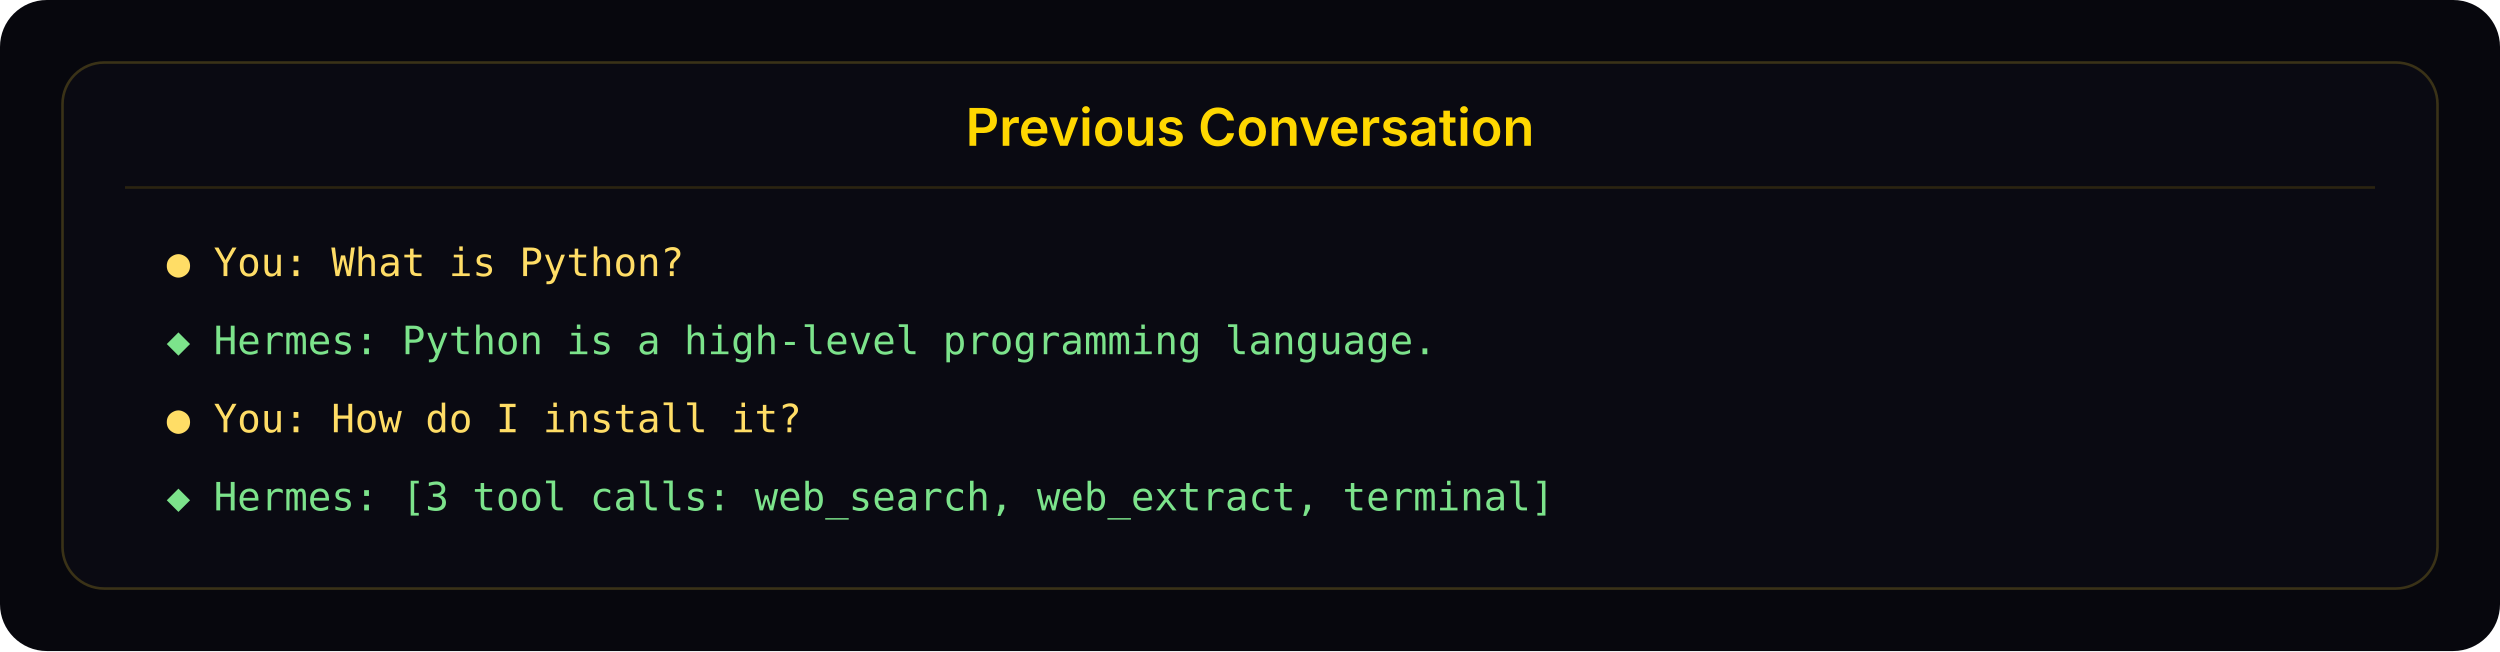
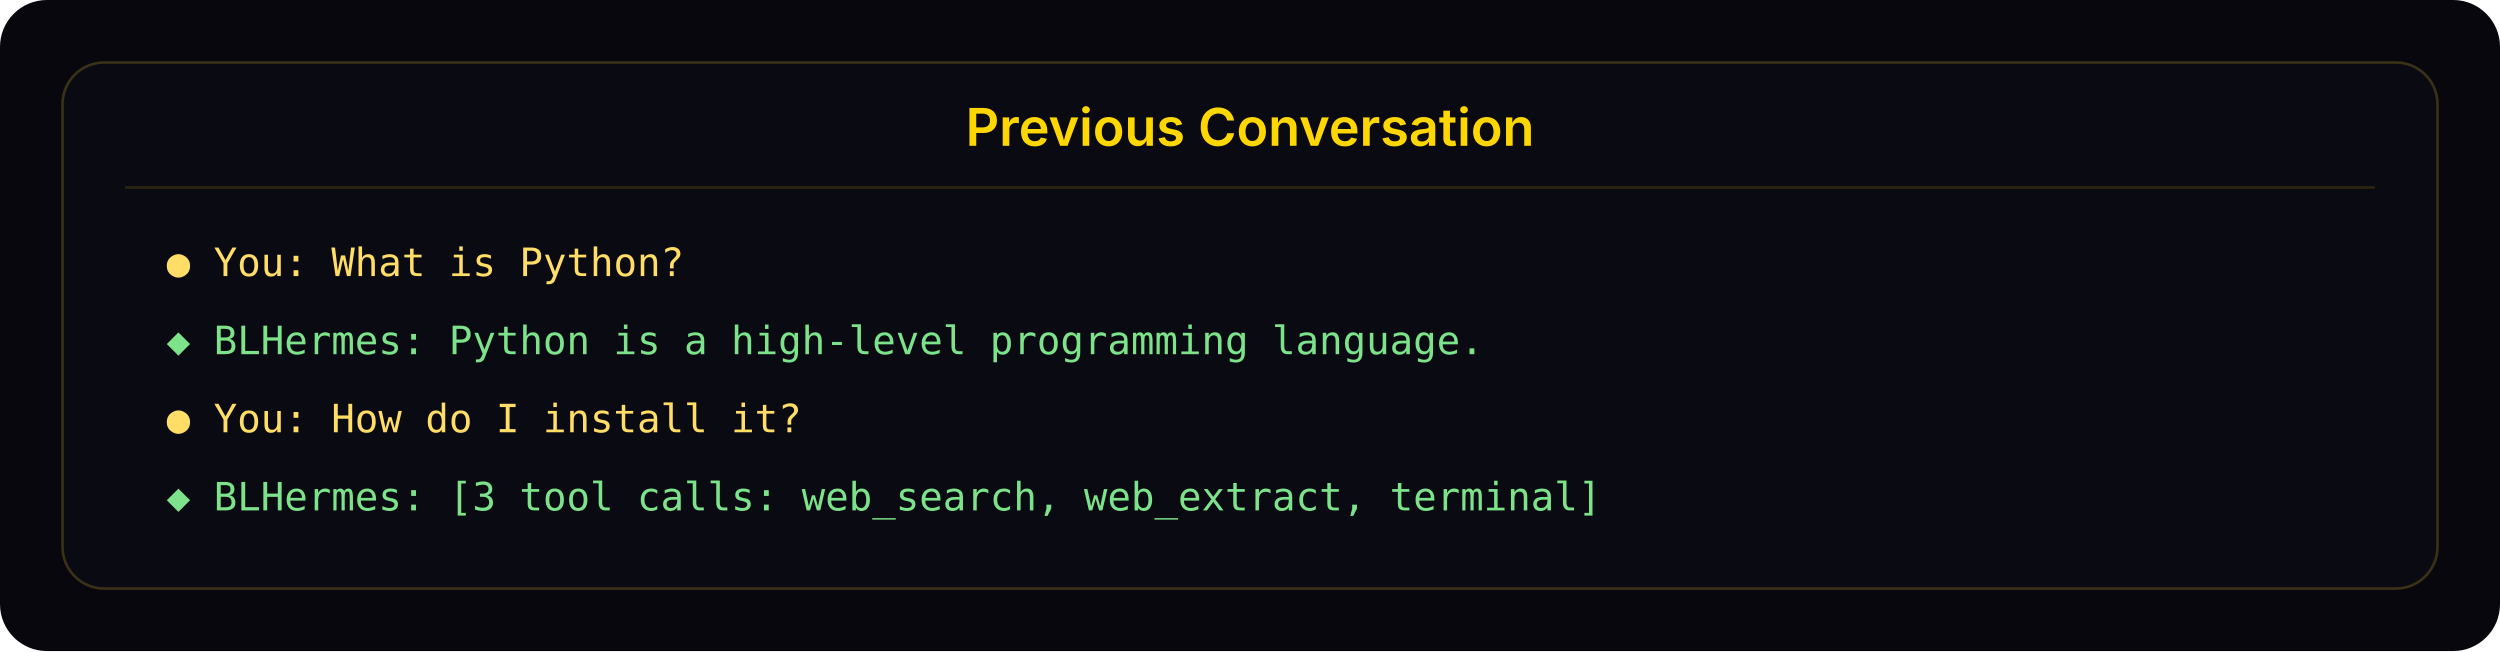
<svg xmlns="http://www.w3.org/2000/svg" width="960" height="250" viewBox="0 0 960 250" role="img" aria-labelledby="title desc">
  <rect width="960" height="250" rx="18" fill="#07070d" />
  <rect x="24" y="24" width="912" height="202" rx="16" fill="#0a0a12" stroke="#3a3217" />
  <text x="480" y="56" text-anchor="middle" fill="#ffd700" font-family="Inter, sans-serif" font-size="20" font-weight="600">Previous Conversation</text>
  <line x1="48" y1="72" x2="912" y2="72" stroke="#2b2410" />
  <text x="64" y="106" fill="#ffdd66" font-family="JetBrains Mono, monospace" font-size="15">● You: What is Python?</text>
-   <text x="64" y="136" fill="#7ce38b" font-family="JetBrains Mono, monospace" font-size="15">◆ Hermes: Python is a high-level programming language.</text>
+   <text x="64" y="136" fill="#7ce38b" font-family="JetBrains Mono, monospace" font-size="15">◆ BLHermes: Python is a high-level programming language.</text>
  <text x="64" y="166" fill="#ffdd66" font-family="JetBrains Mono, monospace" font-size="15">● You: How do I install it?</text>
-   <text x="64" y="196" fill="#7ce38b" font-family="JetBrains Mono, monospace" font-size="15">◆ Hermes: [3 tool calls: web_search, web_extract, terminal]</text>
+   <text x="64" y="196" fill="#7ce38b" font-family="JetBrains Mono, monospace" font-size="15">◆ BLHermes: [3 tool calls: web_search, web_extract, terminal]</text>
</svg>
